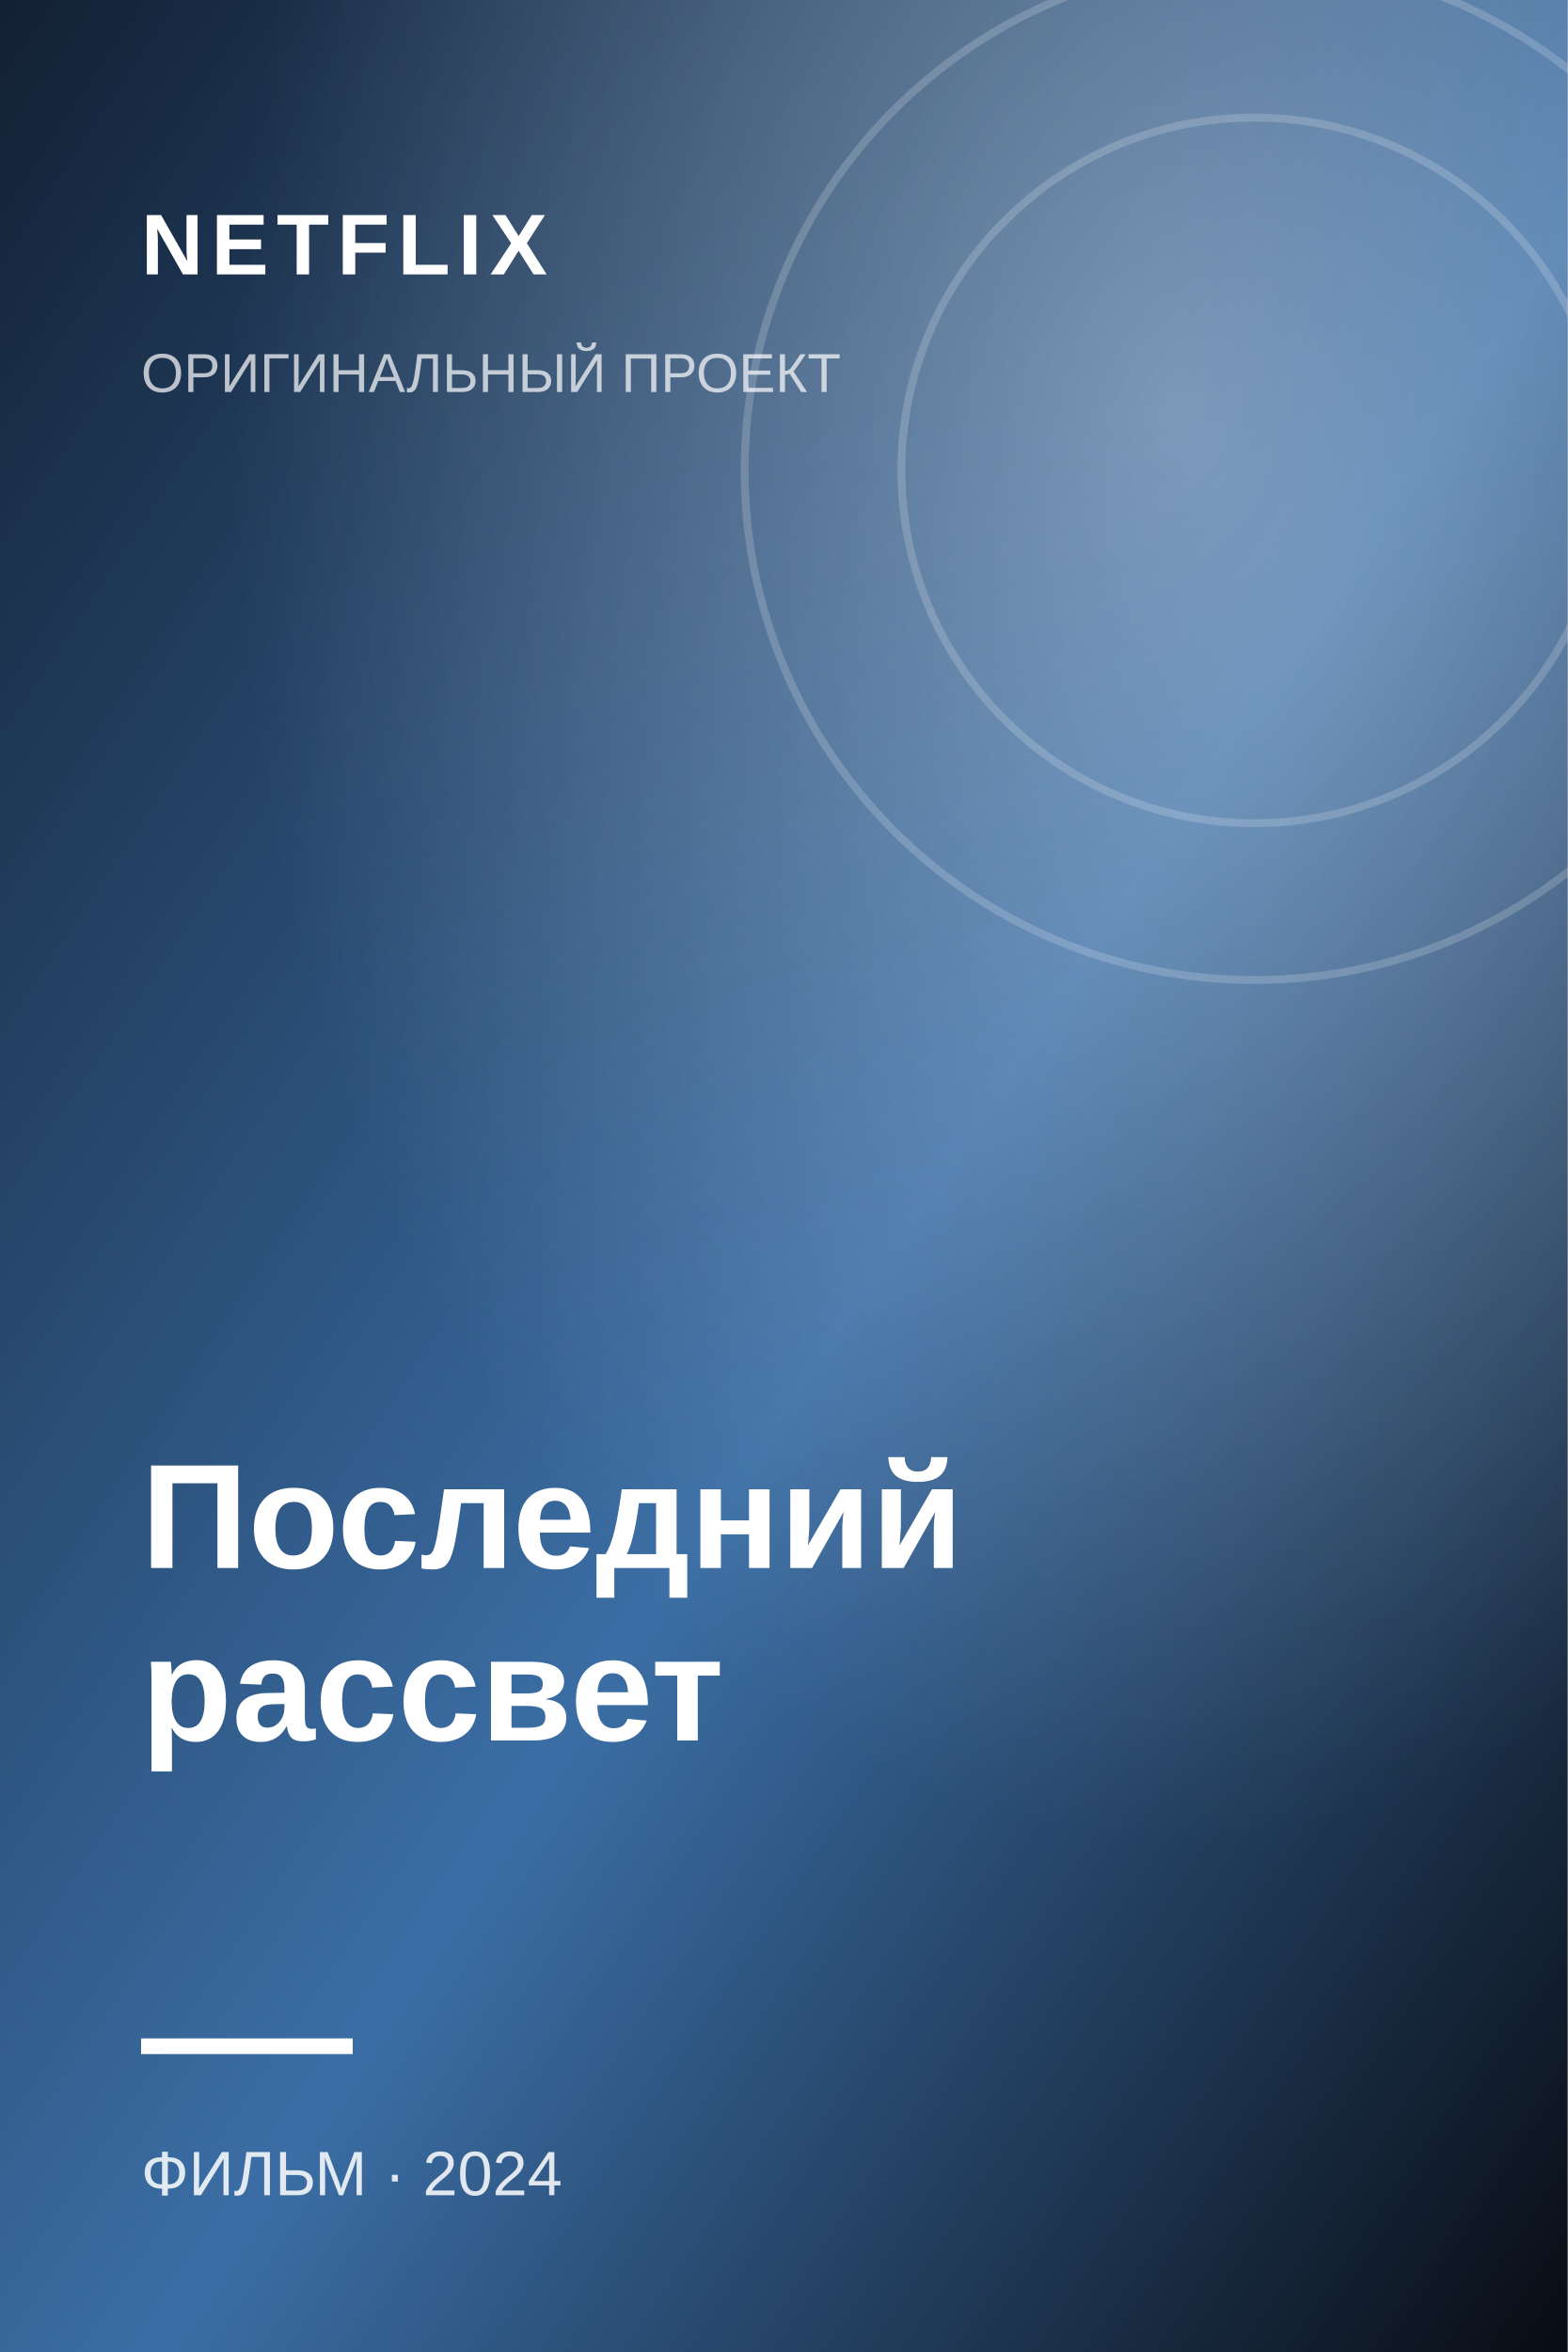
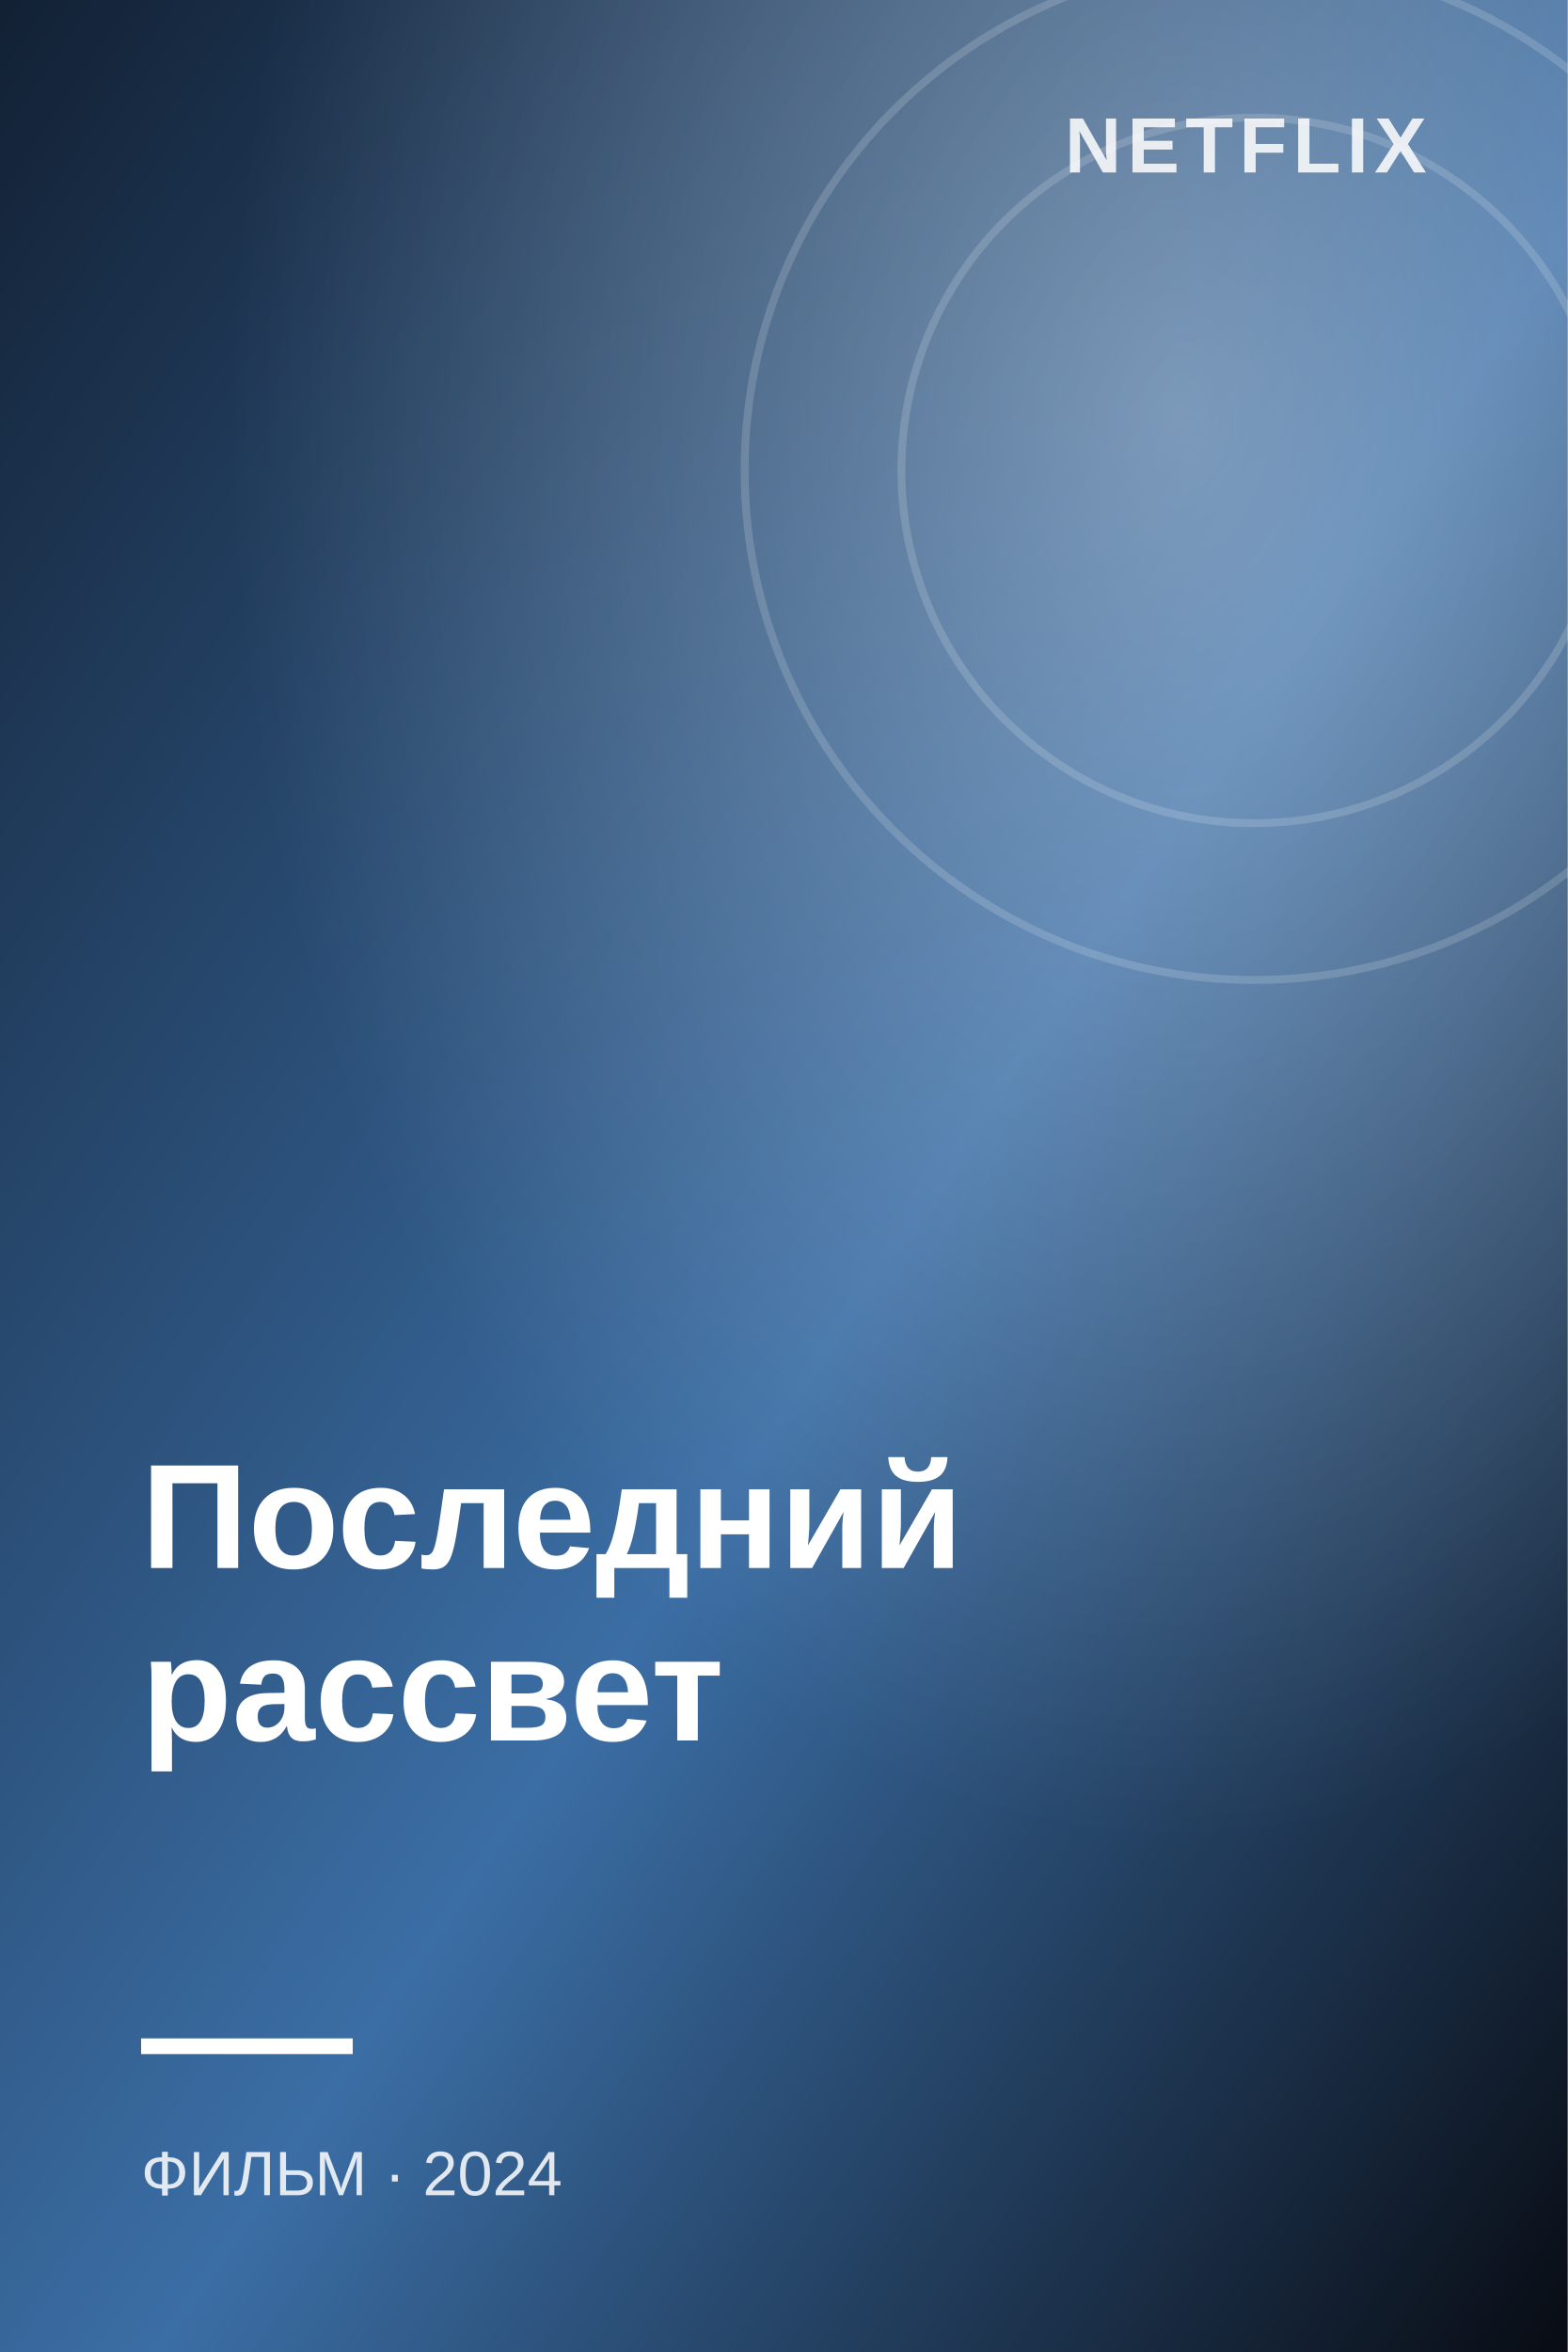
<svg xmlns="http://www.w3.org/2000/svg" width="400" height="600" viewBox="0 0 400 600">
  <defs>
    <linearGradient id="g" x1="0" y1="0" x2="1" y2="1">
      <stop offset="0" stop-color="#122033" />
      <stop offset="0.55" stop-color="#3b6ea5" />
      <stop offset="1" stop-color="#080b12" />
    </linearGradient>
    <radialGradient id="gl" cx="0.75" cy="0.18" r="0.6">
      <stop offset="0" stop-color="#ffffff" stop-opacity="0.35" />
      <stop offset="1" stop-color="#ffffff" stop-opacity="0" />
    </radialGradient>
  </defs>
  <rect width="400" height="600" fill="url(#g)" />
  <rect width="400" height="600" fill="url(#gl)" />
-   <g opacity="0.18" fill="none" stroke="#ffffff" stroke-width="2">
+   <g opacity="0.16" fill="none" stroke="#ffffff" stroke-width="2">
    <circle cx="320" cy="120" r="90" />
    <circle cx="320" cy="120" r="130" />
  </g>
-   <text x="36" y="70" font-family="Montserrat, Arial, sans-serif" font-size="22" font-weight="900" fill="#ffffff" letter-spacing="2">NETFLIX</text>
-   <text x="36" y="100" font-family="Arial, sans-serif" font-size="14" fill="#ffffff" opacity="0.7">ОРИГИНАЛЬНЫЙ ПРОЕКТ</text>
+   <text x="364" y="44" text-anchor="end" font-family="Montserrat, Arial, sans-serif" font-size="20" font-weight="900" fill="#ffffff" opacity="0.85" letter-spacing="1.5">NETFLIX</text>
  <text x="36" y="400" font-family="Montserrat, Arial, sans-serif" font-size="38" font-weight="800" fill="#ffffff">Последний</text>
  <text x="36" y="444" font-family="Montserrat, Arial, sans-serif" font-size="38" font-weight="800" fill="#ffffff">рассвет</text>
+   <rect x="36" y="520" width="54" height="4" fill="#ffffff" />
  <text x="36" y="560" font-family="Arial, sans-serif" font-size="16" fill="#ffffff" opacity="0.85">ФИЛЬМ · 2024</text>
-   <rect x="36" y="520" width="54" height="4" fill="#ffffff" />
</svg>
